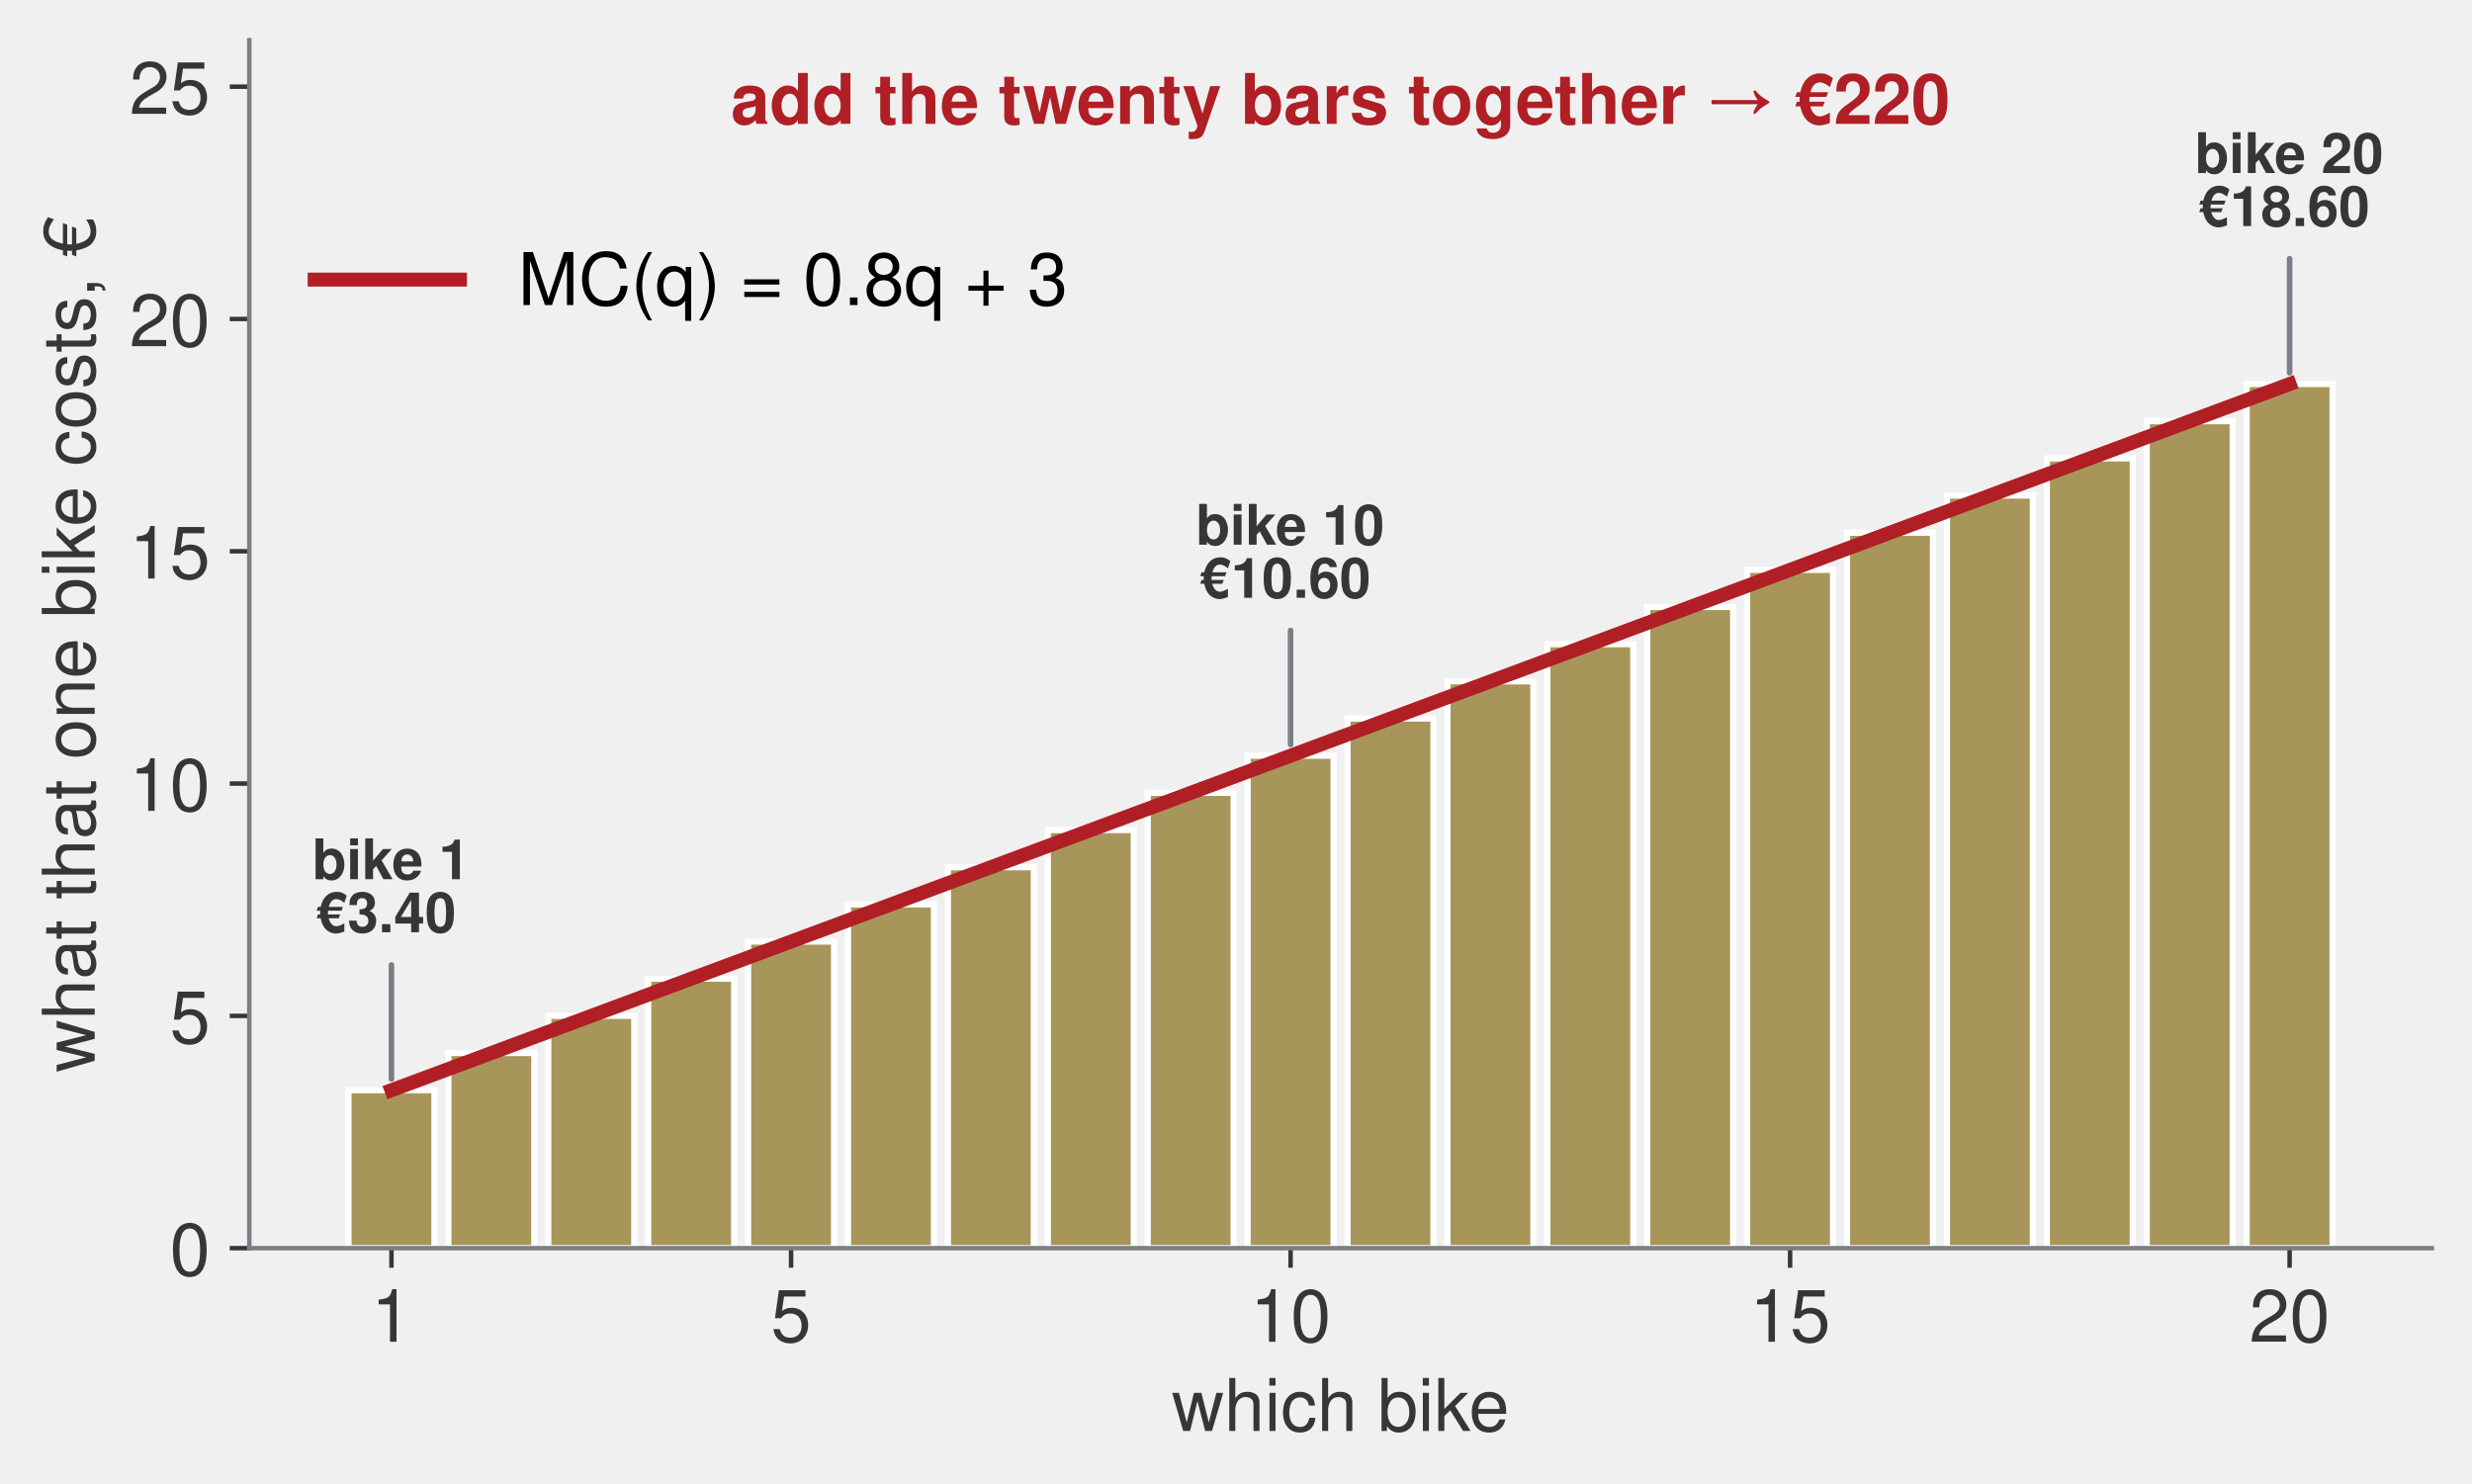
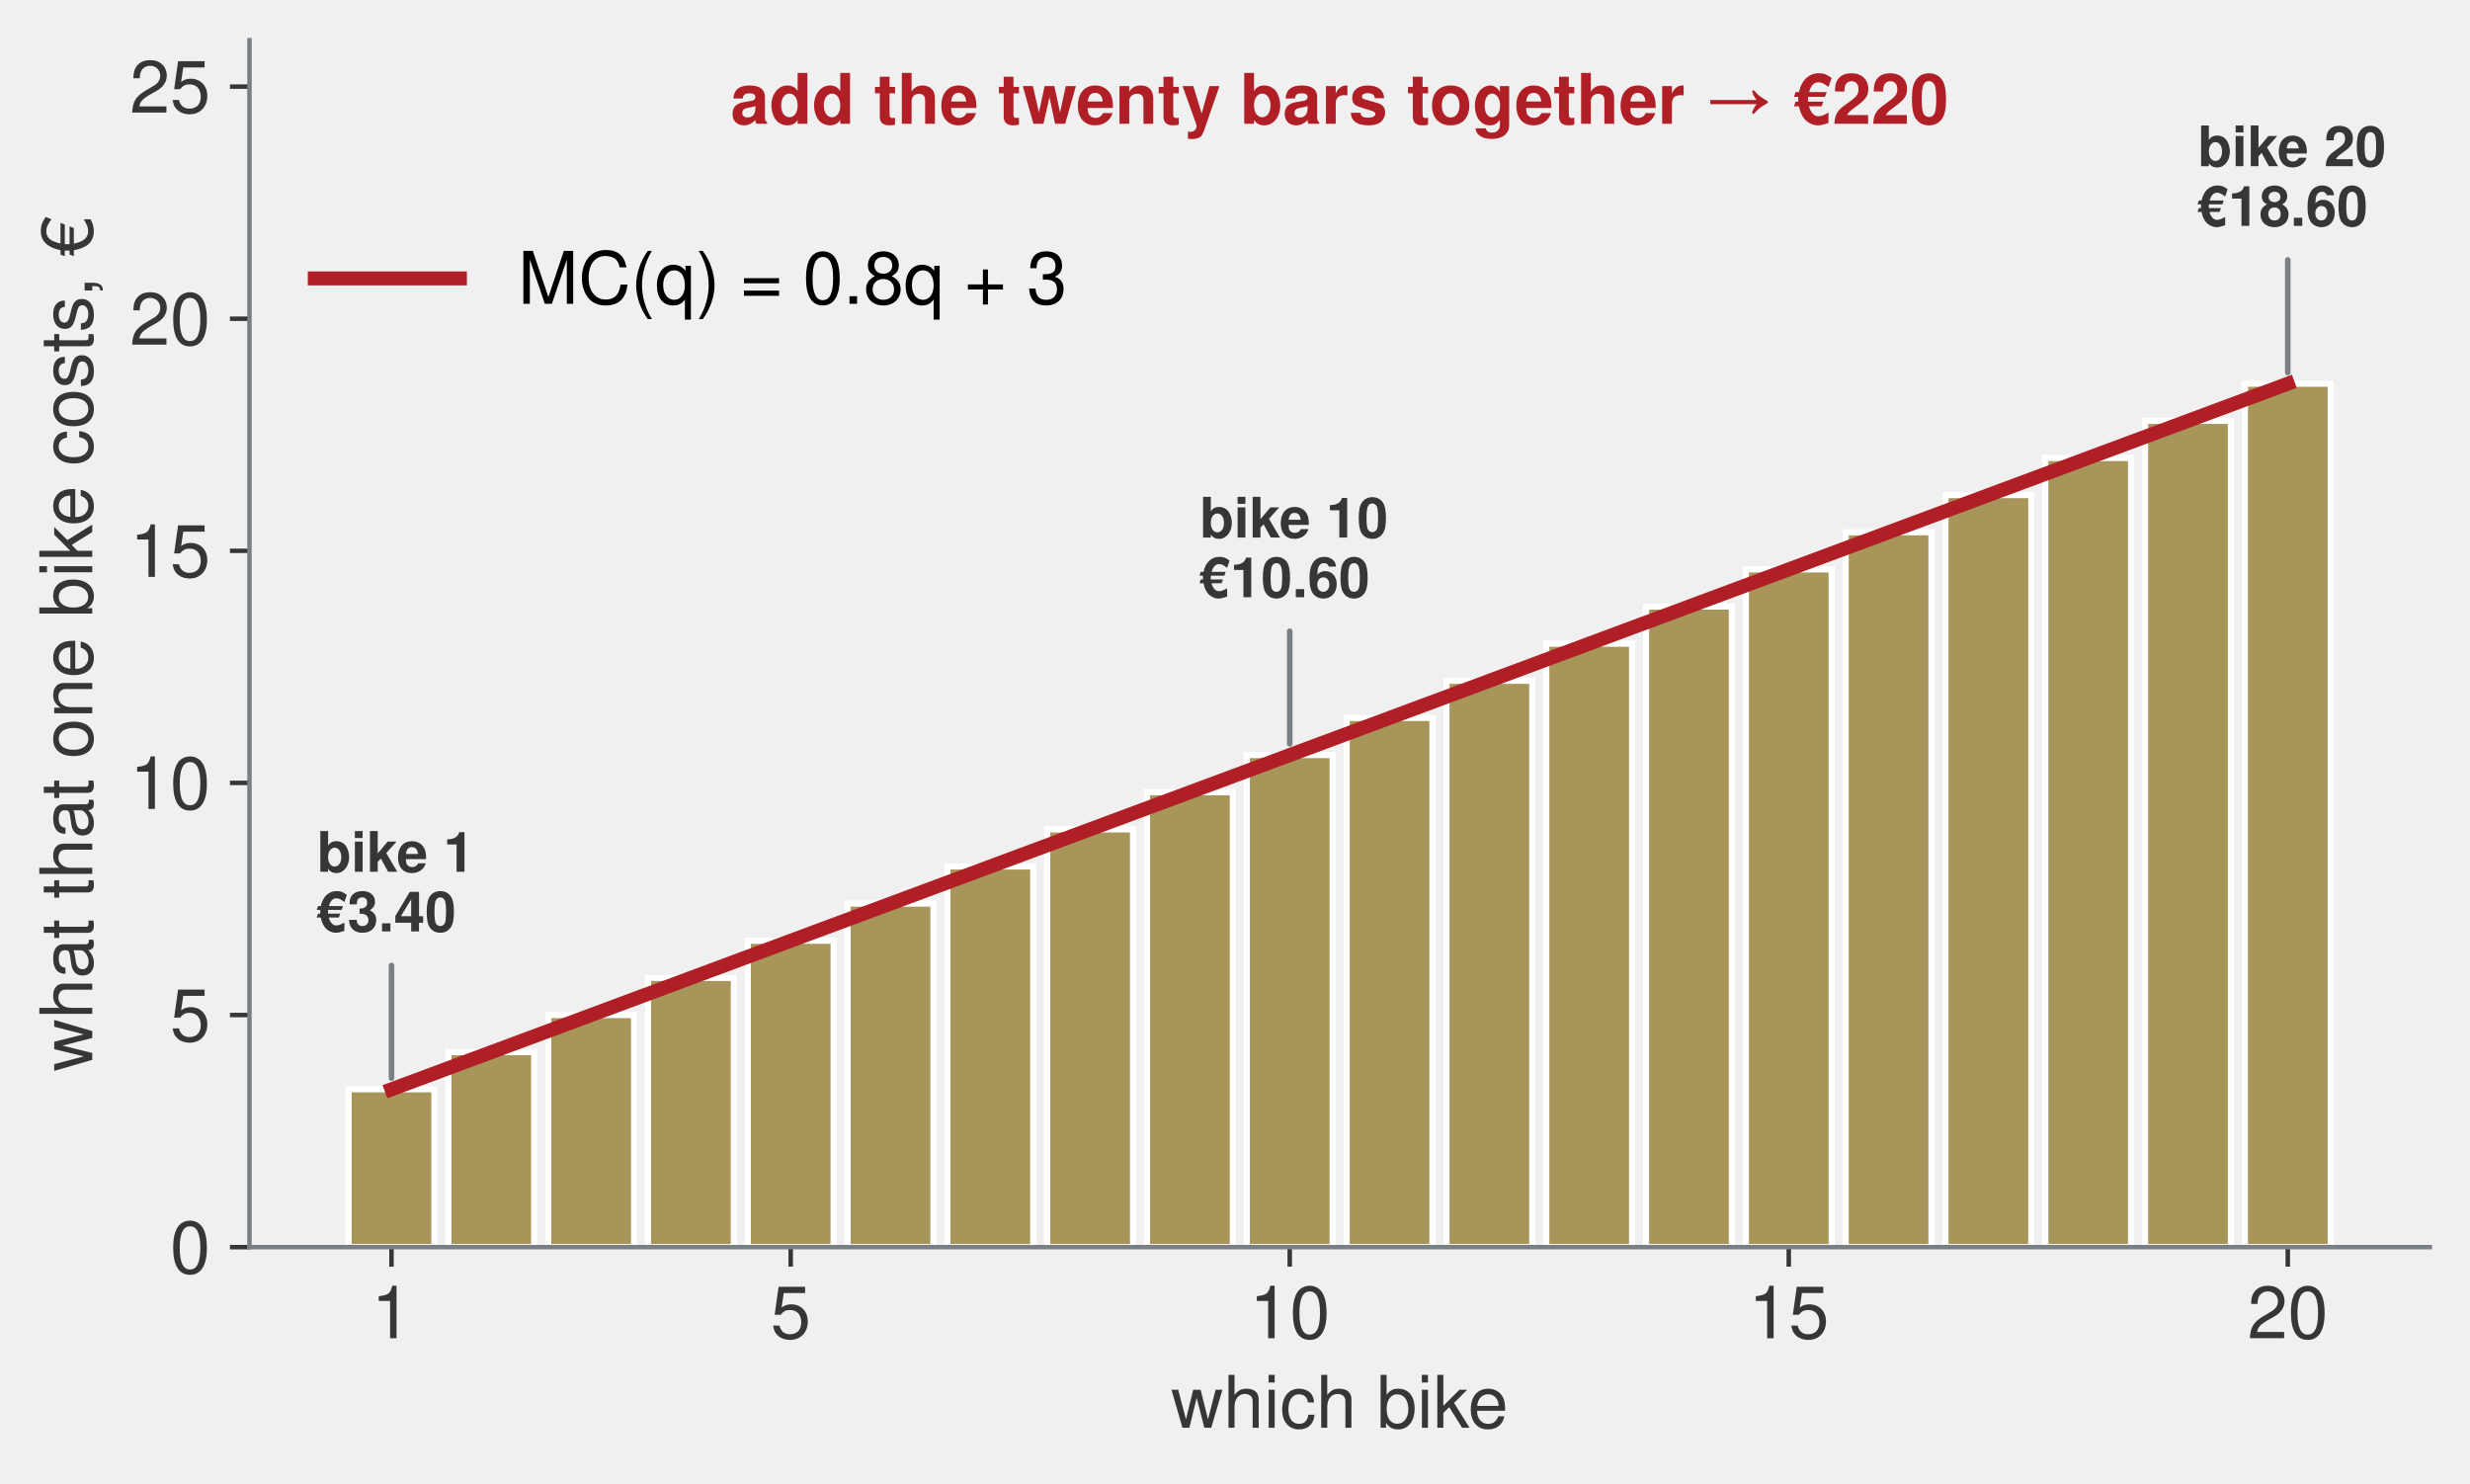
- <svg xmlns="http://www.w3.org/2000/svg" xmlns:xlink="http://www.w3.org/1999/xlink" width="442.417pt" height="265.534pt" viewBox="0 0 442.417 265.534" version="1.1">
+ <svg xmlns="http://www.w3.org/2000/svg" xmlns:xlink="http://www.w3.org/1999/xlink" width="442.494pt" height="265.686pt" viewBox="0 0 442.494 265.686" version="1.1">
  <defs>
    <style type="text/css">*{stroke-linejoin: round; stroke-linecap: butt}</style>
  </defs>
  <g id="figure_1">
    <g id="patch_1">
-       <path d="M 0 265.534  L 442.417 265.534  L 442.417 0  L 0 0  L 0 265.534  z " style="fill: none" />
+       <path d="M 0 265.686  L 442.494 265.686  L 442.494 0  L 0 0  L 0 265.686  z " style="fill: none" />
    </g>
    <g id="axes_1">
      <g id="patch_2">
-         <path d="M 44.617 223.416  L 435.217 223.416  L 435.217 7.2  L 44.617 7.2  L 44.617 223.416  z " style="fill: none" />
+         <path d="M 44.694 223.416  L 435.294 223.416  L 435.294 7.2  L 44.694 7.2  L 44.694 223.416  z " style="fill: none" />
      </g>
      <g id="patch_3">
-         <path d="M 62.372 223.416  L 77.749 223.416  L 77.749 195.142  L 62.372 195.142  z " clip-path="url(#p5fdc86979e)" style="fill: #a8955a; stroke: #ffffff; stroke-width: 1.1; stroke-linejoin: miter" />
+         <path d="M 62.448 223.416  L 77.825 223.416  L 77.825 195.142  L 62.448 195.142  z " clip-path="url(#p8c0fb47e76)" style="fill: #a8955a; stroke: #ffffff; stroke-width: 1.1; stroke-linejoin: miter" />
      </g>
      <g id="patch_4">
-         <path d="M 80.252 223.416  L 95.628 223.416  L 95.628 188.489  L 80.252 188.489  z " clip-path="url(#p5fdc86979e)" style="fill: #a8955a; stroke: #ffffff; stroke-width: 1.1; stroke-linejoin: miter" />
+         <path d="M 80.328 223.416  L 95.704 223.416  L 95.704 188.489  L 80.328 188.489  z " clip-path="url(#p8c0fb47e76)" style="fill: #a8955a; stroke: #ffffff; stroke-width: 1.1; stroke-linejoin: miter" />
      </g>
      <g id="patch_5">
-         <path d="M 98.131 223.416  L 113.508 223.416  L 113.508 181.836  L 98.131 181.836  z " clip-path="url(#p5fdc86979e)" style="fill: #a8955a; stroke: #ffffff; stroke-width: 1.1; stroke-linejoin: miter" />
+         <path d="M 98.208 223.416  L 113.584 223.416  L 113.584 181.836  L 98.208 181.836  z " clip-path="url(#p8c0fb47e76)" style="fill: #a8955a; stroke: #ffffff; stroke-width: 1.1; stroke-linejoin: miter" />
      </g>
      <g id="patch_6">
-         <path d="M 116.011 223.416  L 131.388 223.416  L 131.388 175.183  L 116.011 175.183  z " clip-path="url(#p5fdc86979e)" style="fill: #a8955a; stroke: #ffffff; stroke-width: 1.1; stroke-linejoin: miter" />
+         <path d="M 116.087 223.416  L 131.464 223.416  L 131.464 175.183  L 116.087 175.183  z " clip-path="url(#p8c0fb47e76)" style="fill: #a8955a; stroke: #ffffff; stroke-width: 1.1; stroke-linejoin: miter" />
      </g>
      <g id="patch_7">
-         <path d="M 133.891 223.416  L 149.267 223.416  L 149.267 168.53  L 133.891 168.53  z " clip-path="url(#p5fdc86979e)" style="fill: #a8955a; stroke: #ffffff; stroke-width: 1.1; stroke-linejoin: miter" />
+         <path d="M 133.967 223.416  L 149.343 223.416  L 149.343 168.53  L 133.967 168.53  z " clip-path="url(#p8c0fb47e76)" style="fill: #a8955a; stroke: #ffffff; stroke-width: 1.1; stroke-linejoin: miter" />
      </g>
      <g id="patch_8">
-         <path d="M 151.77 223.416  L 167.147 223.416  L 167.147 161.878  L 151.77 161.878  z " clip-path="url(#p5fdc86979e)" style="fill: #a8955a; stroke: #ffffff; stroke-width: 1.1; stroke-linejoin: miter" />
+         <path d="M 151.847 223.416  L 167.223 223.416  L 167.223 161.878  L 151.847 161.878  z " clip-path="url(#p8c0fb47e76)" style="fill: #a8955a; stroke: #ffffff; stroke-width: 1.1; stroke-linejoin: miter" />
      </g>
      <g id="patch_9">
-         <path d="M 169.65 223.416  L 185.027 223.416  L 185.027 155.225  L 169.65 155.225  z " clip-path="url(#p5fdc86979e)" style="fill: #a8955a; stroke: #ffffff; stroke-width: 1.1; stroke-linejoin: miter" />
+         <path d="M 169.726 223.416  L 185.103 223.416  L 185.103 155.225  L 169.726 155.225  z " clip-path="url(#p8c0fb47e76)" style="fill: #a8955a; stroke: #ffffff; stroke-width: 1.1; stroke-linejoin: miter" />
      </g>
      <g id="patch_10">
-         <path d="M 187.53 223.416  L 202.906 223.416  L 202.906 148.572  L 187.53 148.572  z " clip-path="url(#p5fdc86979e)" style="fill: #a8955a; stroke: #ffffff; stroke-width: 1.1; stroke-linejoin: miter" />
+         <path d="M 187.606 223.416  L 202.983 223.416  L 202.983 148.572  L 187.606 148.572  z " clip-path="url(#p8c0fb47e76)" style="fill: #a8955a; stroke: #ffffff; stroke-width: 1.1; stroke-linejoin: miter" />
      </g>
      <g id="patch_11">
-         <path d="M 205.41 223.416  L 220.786 223.416  L 220.786 141.919  L 205.41 141.919  z " clip-path="url(#p5fdc86979e)" style="fill: #a8955a; stroke: #ffffff; stroke-width: 1.1; stroke-linejoin: miter" />
+         <path d="M 205.486 223.416  L 220.862 223.416  L 220.862 141.919  L 205.486 141.919  z " clip-path="url(#p8c0fb47e76)" style="fill: #a8955a; stroke: #ffffff; stroke-width: 1.1; stroke-linejoin: miter" />
      </g>
      <g id="patch_12">
-         <path d="M 223.289 223.416  L 238.666 223.416  L 238.666 135.266  L 223.289 135.266  z " clip-path="url(#p5fdc86979e)" style="fill: #a8955a; stroke: #ffffff; stroke-width: 1.1; stroke-linejoin: miter" />
+         <path d="M 223.365 223.416  L 238.742 223.416  L 238.742 135.266  L 223.365 135.266  z " clip-path="url(#p8c0fb47e76)" style="fill: #a8955a; stroke: #ffffff; stroke-width: 1.1; stroke-linejoin: miter" />
      </g>
      <g id="patch_13">
-         <path d="M 241.169 223.416  L 256.546 223.416  L 256.546 128.614  L 241.169 128.614  z " clip-path="url(#p5fdc86979e)" style="fill: #a8955a; stroke: #ffffff; stroke-width: 1.1; stroke-linejoin: miter" />
+         <path d="M 241.245 223.416  L 256.622 223.416  L 256.622 128.614  L 241.245 128.614  z " clip-path="url(#p8c0fb47e76)" style="fill: #a8955a; stroke: #ffffff; stroke-width: 1.1; stroke-linejoin: miter" />
      </g>
      <g id="patch_14">
-         <path d="M 259.049 223.416  L 274.425 223.416  L 274.425 121.961  L 259.049 121.961  z " clip-path="url(#p5fdc86979e)" style="fill: #a8955a; stroke: #ffffff; stroke-width: 1.1; stroke-linejoin: miter" />
+         <path d="M 259.125 223.416  L 274.501 223.416  L 274.501 121.961  L 259.125 121.961  z " clip-path="url(#p8c0fb47e76)" style="fill: #a8955a; stroke: #ffffff; stroke-width: 1.1; stroke-linejoin: miter" />
      </g>
      <g id="patch_15">
-         <path d="M 276.928 223.416  L 292.305 223.416  L 292.305 115.308  L 276.928 115.308  z " clip-path="url(#p5fdc86979e)" style="fill: #a8955a; stroke: #ffffff; stroke-width: 1.1; stroke-linejoin: miter" />
+         <path d="M 277.005 223.416  L 292.381 223.416  L 292.381 115.308  L 277.005 115.308  z " clip-path="url(#p8c0fb47e76)" style="fill: #a8955a; stroke: #ffffff; stroke-width: 1.1; stroke-linejoin: miter" />
      </g>
      <g id="patch_16">
-         <path d="M 294.808 223.416  L 310.185 223.416  L 310.185 108.655  L 294.808 108.655  z " clip-path="url(#p5fdc86979e)" style="fill: #a8955a; stroke: #ffffff; stroke-width: 1.1; stroke-linejoin: miter" />
+         <path d="M 294.884 223.416  L 310.261 223.416  L 310.261 108.655  L 294.884 108.655  z " clip-path="url(#p8c0fb47e76)" style="fill: #a8955a; stroke: #ffffff; stroke-width: 1.1; stroke-linejoin: miter" />
      </g>
      <g id="patch_17">
-         <path d="M 312.688 223.416  L 328.064 223.416  L 328.064 102.002  L 312.688 102.002  z " clip-path="url(#p5fdc86979e)" style="fill: #a8955a; stroke: #ffffff; stroke-width: 1.1; stroke-linejoin: miter" />
+         <path d="M 312.764 223.416  L 328.141 223.416  L 328.141 102.002  L 312.764 102.002  z " clip-path="url(#p8c0fb47e76)" style="fill: #a8955a; stroke: #ffffff; stroke-width: 1.1; stroke-linejoin: miter" />
      </g>
      <g id="patch_18">
-         <path d="M 330.568 223.416  L 345.944 223.416  L 345.944 95.35  L 330.568 95.35  z " clip-path="url(#p5fdc86979e)" style="fill: #a8955a; stroke: #ffffff; stroke-width: 1.1; stroke-linejoin: miter" />
+         <path d="M 330.644 223.416  L 346.02 223.416  L 346.02 95.35  L 330.644 95.35  z " clip-path="url(#p8c0fb47e76)" style="fill: #a8955a; stroke: #ffffff; stroke-width: 1.1; stroke-linejoin: miter" />
      </g>
      <g id="patch_19">
-         <path d="M 348.447 223.416  L 363.824 223.416  L 363.824 88.697  L 348.447 88.697  z " clip-path="url(#p5fdc86979e)" style="fill: #a8955a; stroke: #ffffff; stroke-width: 1.1; stroke-linejoin: miter" />
+         <path d="M 348.523 223.416  L 363.9 223.416  L 363.9 88.697  L 348.523 88.697  z " clip-path="url(#p8c0fb47e76)" style="fill: #a8955a; stroke: #ffffff; stroke-width: 1.1; stroke-linejoin: miter" />
      </g>
      <g id="patch_20">
-         <path d="M 366.327 223.416  L 381.703 223.416  L 381.703 82.044  L 366.327 82.044  z " clip-path="url(#p5fdc86979e)" style="fill: #a8955a; stroke: #ffffff; stroke-width: 1.1; stroke-linejoin: miter" />
+         <path d="M 366.403 223.416  L 381.78 223.416  L 381.78 82.044  L 366.403 82.044  z " clip-path="url(#p8c0fb47e76)" style="fill: #a8955a; stroke: #ffffff; stroke-width: 1.1; stroke-linejoin: miter" />
      </g>
      <g id="patch_21">
-         <path d="M 384.207 223.416  L 399.583 223.416  L 399.583 75.391  L 384.207 75.391  z " clip-path="url(#p5fdc86979e)" style="fill: #a8955a; stroke: #ffffff; stroke-width: 1.1; stroke-linejoin: miter" />
+         <path d="M 384.283 223.416  L 399.659 223.416  L 399.659 75.391  L 384.283 75.391  z " clip-path="url(#p8c0fb47e76)" style="fill: #a8955a; stroke: #ffffff; stroke-width: 1.1; stroke-linejoin: miter" />
      </g>
      <g id="patch_22">
-         <path d="M 402.086 223.416  L 417.463 223.416  L 417.463 68.738  L 402.086 68.738  z " clip-path="url(#p5fdc86979e)" style="fill: #a8955a; stroke: #ffffff; stroke-width: 1.1; stroke-linejoin: miter" />
+         <path d="M 402.163 223.416  L 417.539 223.416  L 417.539 68.738  L 402.163 68.738  z " clip-path="url(#p8c0fb47e76)" style="fill: #a8955a; stroke: #ffffff; stroke-width: 1.1; stroke-linejoin: miter" />
      </g>
      <g id="matplotlib.axis_1">
        <g id="xtick_1">
          <g id="line2d_1">
            <defs>
-               <path id="maae8c62d72" d="M 0 0  L 0 3.5  " style="stroke: #363636; stroke-width: 0.8" />
+               <path id="md9e56208f1" d="M 0 0  L 0 3.5  " style="stroke: #363636; stroke-width: 0.8" />
            </defs>
            <g>
-               <use xlink:href="#maae8c62d72" x="70.06" y="223.416" style="fill: #363636; stroke: #363636; stroke-width: 0.8" />
+               <use xlink:href="#md9e56208f1" x="70.136" y="223.416" style="fill: #363636; stroke: #363636; stroke-width: 0.8" />
            </g>
          </g>
          <g id="text_1">
-             <text style="font-size: 13px; font-family: 'Source Sans 3', 'Source Sans Pro', 'Helvetica', 'Arial'; text-anchor: middle; fill: #363636" x="70.06" y="240.166" transform="rotate(-0 70.06024 240.166)">1</text>
+             <text style="font-size: 13px; font-family: 'Source Sans 3', 'Source Sans Pro', 'Helvetica', 'Arial'; text-anchor: middle; fill: #363636" x="70.136" y="239.741" transform="rotate(-0 70.13641 239.7415)">1</text>
          </g>
        </g>
        <g id="xtick_2">
          <g id="line2d_2">
            <g>
-               <use xlink:href="#maae8c62d72" x="141.579" y="223.416" style="fill: #363636; stroke: #363636; stroke-width: 0.8" />
+               <use xlink:href="#md9e56208f1" x="141.655" y="223.416" style="fill: #363636; stroke: #363636; stroke-width: 0.8" />
            </g>
          </g>
          <g id="text_2">
-             <text style="font-size: 13px; font-family: 'Source Sans 3', 'Source Sans Pro', 'Helvetica', 'Arial'; text-anchor: middle; fill: #363636" x="141.579" y="240.166" transform="rotate(-0 141.5791 240.166)">5</text>
+             <text style="font-size: 13px; font-family: 'Source Sans 3', 'Source Sans Pro', 'Helvetica', 'Arial'; text-anchor: middle; fill: #363636" x="141.655" y="239.741" transform="rotate(-0 141.6552 239.7415)">5</text>
          </g>
        </g>
        <g id="xtick_3">
          <g id="line2d_3">
            <g>
-               <use xlink:href="#maae8c62d72" x="230.978" y="223.416" style="fill: #363636; stroke: #363636; stroke-width: 0.8" />
+               <use xlink:href="#md9e56208f1" x="231.054" y="223.416" style="fill: #363636; stroke: #363636; stroke-width: 0.8" />
            </g>
          </g>
          <g id="text_3">
-             <text style="font-size: 13px; font-family: 'Source Sans 3', 'Source Sans Pro', 'Helvetica', 'Arial'; text-anchor: middle; fill: #363636" x="230.978" y="240.166" transform="rotate(-0 230.9776 240.166)">10</text>
+             <text style="font-size: 13px; font-family: 'Source Sans 3', 'Source Sans Pro', 'Helvetica', 'Arial'; text-anchor: middle; fill: #363636" x="231.054" y="239.741" transform="rotate(-0 231.0537 239.7415)">10</text>
          </g>
        </g>
        <g id="xtick_4">
          <g id="line2d_4">
            <g>
-               <use xlink:href="#maae8c62d72" x="320.376" y="223.416" style="fill: #363636; stroke: #363636; stroke-width: 0.8" />
+               <use xlink:href="#md9e56208f1" x="320.452" y="223.416" style="fill: #363636; stroke: #363636; stroke-width: 0.8" />
            </g>
          </g>
          <g id="text_4">
-             <text style="font-size: 13px; font-family: 'Source Sans 3', 'Source Sans Pro', 'Helvetica', 'Arial'; text-anchor: middle; fill: #363636" x="320.376" y="240.166" transform="rotate(-0 320.3761 240.166)">15</text>
+             <text style="font-size: 13px; font-family: 'Source Sans 3', 'Source Sans Pro', 'Helvetica', 'Arial'; text-anchor: middle; fill: #363636" x="320.452" y="239.741" transform="rotate(-0 320.4523 239.7415)">15</text>
          </g>
        </g>
        <g id="xtick_5">
          <g id="line2d_5">
            <g>
-               <use xlink:href="#maae8c62d72" x="409.775" y="223.416" style="fill: #363636; stroke: #363636; stroke-width: 0.8" />
+               <use xlink:href="#md9e56208f1" x="409.851" y="223.416" style="fill: #363636; stroke: #363636; stroke-width: 0.8" />
            </g>
          </g>
          <g id="text_5">
-             <text style="font-size: 13px; font-family: 'Source Sans 3', 'Source Sans Pro', 'Helvetica', 'Arial'; text-anchor: middle; fill: #363636" x="409.775" y="240.166" transform="rotate(-0 409.7746 240.166)">20</text>
+             <text style="font-size: 13px; font-family: 'Source Sans 3', 'Source Sans Pro', 'Helvetica', 'Arial'; text-anchor: middle; fill: #363636" x="409.851" y="239.741" transform="rotate(-0 409.8508 239.7415)">20</text>
          </g>
        </g>
        <g id="text_6">
-           <text style="font-size: 13px; font-family: 'Source Sans 3', 'Source Sans Pro', 'Helvetica', 'Arial'; text-anchor: middle; fill: #363636" x="239.917" y="256.125" transform="rotate(-0 239.9174 256.125)">which bike</text>
+           <text style="font-size: 13px; font-family: 'Source Sans 3', 'Source Sans Pro', 'Helvetica', 'Arial'; text-anchor: middle; fill: #363636" x="239.994" y="255.777" transform="rotate(-0 239.9936 255.7766)">which bike</text>
        </g>
      </g>
      <g id="matplotlib.axis_2">
        <g id="ytick_1">
          <g id="line2d_6">
            <defs>
-               <path id="m0d93ddbfc1" d="M 0 0  L -3.5 0  " style="stroke: #363636; stroke-width: 0.8" />
+               <path id="m1ab2820c04" d="M 0 0  L -3.5 0  " style="stroke: #363636; stroke-width: 0.8" />
            </defs>
            <g>
-               <use xlink:href="#m0d93ddbfc1" x="44.617" y="223.416" style="fill: #363636; stroke: #363636; stroke-width: 0.8" />
+               <use xlink:href="#m1ab2820c04" x="44.694" y="223.416" style="fill: #363636; stroke: #363636; stroke-width: 0.8" />
            </g>
          </g>
          <g id="text_7">
-             <text style="font-size: 13px; font-family: 'Source Sans 3', 'Source Sans Pro', 'Helvetica', 'Arial'; text-anchor: end; fill: #363636" x="37.617" y="228.291" transform="rotate(-0 37.61742 228.291)">0</text>
+             <text style="font-size: 13px; font-family: 'Source Sans 3', 'Source Sans Pro', 'Helvetica', 'Arial'; text-anchor: end; fill: #363636" x="37.694" y="228.079" transform="rotate(-0 37.69359 228.0787)">0</text>
          </g>
        </g>
        <g id="ytick_2">
          <g id="line2d_7">
            <g>
-               <use xlink:href="#m0d93ddbfc1" x="44.617" y="181.836" style="fill: #363636; stroke: #363636; stroke-width: 0.8" />
+               <use xlink:href="#m1ab2820c04" x="44.694" y="181.836" style="fill: #363636; stroke: #363636; stroke-width: 0.8" />
            </g>
          </g>
          <g id="text_8">
-             <text style="font-size: 13px; font-family: 'Source Sans 3', 'Source Sans Pro', 'Helvetica', 'Arial'; text-anchor: end; fill: #363636" x="37.617" y="186.711" transform="rotate(-0 37.61742 186.711)">5</text>
+             <text style="font-size: 13px; font-family: 'Source Sans 3', 'Source Sans Pro', 'Helvetica', 'Arial'; text-anchor: end; fill: #363636" x="37.694" y="186.499" transform="rotate(-0 37.69359 186.4987)">5</text>
          </g>
        </g>
        <g id="ytick_3">
          <g id="line2d_8">
            <g>
-               <use xlink:href="#m0d93ddbfc1" x="44.617" y="140.256" style="fill: #363636; stroke: #363636; stroke-width: 0.8" />
+               <use xlink:href="#m1ab2820c04" x="44.694" y="140.256" style="fill: #363636; stroke: #363636; stroke-width: 0.8" />
            </g>
          </g>
          <g id="text_9">
-             <text style="font-size: 13px; font-family: 'Source Sans 3', 'Source Sans Pro', 'Helvetica', 'Arial'; text-anchor: end; fill: #363636" x="37.617" y="145.131" transform="rotate(-0 37.61742 145.131)">10</text>
+             <text style="font-size: 13px; font-family: 'Source Sans 3', 'Source Sans Pro', 'Helvetica', 'Arial'; text-anchor: end; fill: #363636" x="37.694" y="144.919" transform="rotate(-0 37.69359 144.9187)">10</text>
          </g>
        </g>
        <g id="ytick_4">
          <g id="line2d_9">
            <g>
-               <use xlink:href="#m0d93ddbfc1" x="44.617" y="98.676" style="fill: #363636; stroke: #363636; stroke-width: 0.8" />
+               <use xlink:href="#m1ab2820c04" x="44.694" y="98.676" style="fill: #363636; stroke: #363636; stroke-width: 0.8" />
            </g>
          </g>
          <g id="text_10">
-             <text style="font-size: 13px; font-family: 'Source Sans 3', 'Source Sans Pro', 'Helvetica', 'Arial'; text-anchor: end; fill: #363636" x="37.617" y="103.551" transform="rotate(-0 37.61742 103.551)">15</text>
+             <text style="font-size: 13px; font-family: 'Source Sans 3', 'Source Sans Pro', 'Helvetica', 'Arial'; text-anchor: end; fill: #363636" x="37.694" y="103.339" transform="rotate(-0 37.69359 103.3387)">15</text>
          </g>
        </g>
        <g id="ytick_5">
          <g id="line2d_10">
            <g>
-               <use xlink:href="#m0d93ddbfc1" x="44.617" y="57.096" style="fill: #363636; stroke: #363636; stroke-width: 0.8" />
+               <use xlink:href="#m1ab2820c04" x="44.694" y="57.096" style="fill: #363636; stroke: #363636; stroke-width: 0.8" />
            </g>
          </g>
          <g id="text_11">
-             <text style="font-size: 13px; font-family: 'Source Sans 3', 'Source Sans Pro', 'Helvetica', 'Arial'; text-anchor: end; fill: #363636" x="37.617" y="61.971" transform="rotate(-0 37.61742 61.971)">20</text>
+             <text style="font-size: 13px; font-family: 'Source Sans 3', 'Source Sans Pro', 'Helvetica', 'Arial'; text-anchor: end; fill: #363636" x="37.694" y="61.759" transform="rotate(-0 37.69359 61.75873)">20</text>
          </g>
        </g>
        <g id="ytick_6">
          <g id="line2d_11">
            <g>
-               <use xlink:href="#m0d93ddbfc1" x="44.617" y="15.516" style="fill: #363636; stroke: #363636; stroke-width: 0.8" />
+               <use xlink:href="#m1ab2820c04" x="44.694" y="15.516" style="fill: #363636; stroke: #363636; stroke-width: 0.8" />
            </g>
          </g>
          <g id="text_12">
-             <text style="font-size: 13px; font-family: 'Source Sans 3', 'Source Sans Pro', 'Helvetica', 'Arial'; text-anchor: end; fill: #363636" x="37.617" y="20.391" transform="rotate(-0 37.61742 20.391)">25</text>
+             <text style="font-size: 13px; font-family: 'Source Sans 3', 'Source Sans Pro', 'Helvetica', 'Arial'; text-anchor: end; fill: #363636" x="37.694" y="20.179" transform="rotate(-0 37.69359 20.17873)">25</text>
          </g>
        </g>
        <g id="text_13">
-           <text style="font-size: 13px; font-family: 'Source Sans 3', 'Source Sans Pro', 'Helvetica', 'Arial'; text-anchor: middle; fill: #363636" x="16.95" y="115.308" transform="rotate(-90 16.95 115.308)">what that one bike costs, €</text>
+           <text style="font-size: 13px; font-family: 'Source Sans 3', 'Source Sans Pro', 'Helvetica', 'Arial'; text-anchor: middle; fill: #363636" x="16.525" y="115.308" transform="rotate(-90 16.52547 115.308)">what that one bike costs, €</text>
        </g>
      </g>
      <g id="line2d_12">
-         <path d="M 70.06 195.142  L 87.94 188.489  L 105.82 181.836  L 123.699 175.183  L 141.579 168.53  L 159.459 161.878  L 177.338 155.225  L 195.218 148.572  L 213.098 141.919  L 230.978 135.266  L 248.857 128.614  L 266.737 121.961  L 284.617 115.308  L 302.496 108.655  L 320.376 102.002  L 338.256 95.35  L 356.135 88.697  L 374.015 82.044  L 391.895 75.391  L 409.775 68.738  " clip-path="url(#p5fdc86979e)" style="fill: none; stroke: #af1f25; stroke-width: 2.5; stroke-linecap: square" />
+         <path d="M 70.136 195.142  L 88.016 188.489  L 105.896 181.836  L 123.776 175.183  L 141.655 168.53  L 159.535 161.878  L 177.415 155.225  L 195.294 148.572  L 213.174 141.919  L 231.054 135.266  L 248.933 128.614  L 266.813 121.961  L 284.693 115.308  L 302.573 108.655  L 320.452 102.002  L 338.332 95.35  L 356.212 88.697  L 374.091 82.044  L 391.971 75.391  L 409.851 68.738  " clip-path="url(#p8c0fb47e76)" style="fill: none; stroke: #af1f25; stroke-width: 2.5; stroke-linecap: square" />
      </g>
      <g id="patch_23">
-         <path d="M 44.617 223.416  L 44.617 7.2  " style="fill: none; stroke: #7a7f85; stroke-width: 0.8; stroke-linejoin: miter; stroke-linecap: square" />
+         <path d="M 44.694 223.416  L 44.694 7.2  " style="fill: none; stroke: #7a7f85; stroke-width: 0.8; stroke-linejoin: miter; stroke-linecap: square" />
      </g>
      <g id="patch_24">
-         <path d="M 44.617 223.416  L 435.217 223.416  " style="fill: none; stroke: #7a7f85; stroke-width: 0.8; stroke-linejoin: miter; stroke-linecap: square" />
+         <path d="M 44.694 223.416  L 435.294 223.416  " style="fill: none; stroke: #7a7f85; stroke-width: 0.8; stroke-linejoin: miter; stroke-linecap: square" />
      </g>
      <g id="patch_25">
-         <path d="M 70.06 172.713  Q 70.06 182.927 70.06 193.14  " style="fill: none; stroke: #7a7f85; stroke-linecap: round" />
+         <path d="M 70.136 172.952  Q 70.136 183.046 70.136 193.14  " style="fill: none; stroke: #7a7f85; stroke-linecap: round" />
      </g>
      <g id="text_14">
-         <text style="font-weight: 700; font-size: 10px; font-family: 'Source Sans 3', 'Source Sans Pro', 'Helvetica', 'Arial'; fill: #363636" transform="translate(55.8868 157.3701)">bike 1</text>
-         <text style="font-weight: 700; font-size: 10px; font-family: 'Source Sans 3', 'Source Sans Pro', 'Helvetica', 'Arial'; fill: #363636" transform="translate(56.60868 166.8672)">€3.40</text>
+         <text style="font-weight: 700; font-size: 10px; font-family: 'Source Sans 3', 'Source Sans Pro', 'Helvetica', 'Arial'; fill: #363636" transform="translate(56.79501 156.1747)">bike 1</text>
+         <text style="font-weight: 700; font-size: 10px; font-family: 'Source Sans 3', 'Source Sans Pro', 'Helvetica', 'Arial'; fill: #363636" transform="translate(56.68485 166.8672)">€3.40</text>
      </g>
      <g id="patch_26">
-         <path d="M 230.978 112.838  Q 230.978 123.051 230.978 133.265  " style="fill: none; stroke: #7a7f85; stroke-linecap: round" />
+         <path d="M 231.054 113.077  Q 231.054 123.171 231.054 133.265  " style="fill: none; stroke: #7a7f85; stroke-linecap: round" />
      </g>
      <g id="text_15">
-         <text style="font-weight: 700; font-size: 10px; font-family: 'Source Sans 3', 'Source Sans Pro', 'Helvetica', 'Arial'; fill: #363636" transform="translate(214.0237 97.49493)">bike 10</text>
-         <text style="font-weight: 700; font-size: 10px; font-family: 'Source Sans 3', 'Source Sans Pro', 'Helvetica', 'Arial'; fill: #363636" transform="translate(214.7455 106.992)">€10.60</text>
+         <text style="font-weight: 700; font-size: 10px; font-family: 'Source Sans 3', 'Source Sans Pro', 'Helvetica', 'Arial'; fill: #363636" transform="translate(214.9319 96.2995)">bike 10</text>
+         <text style="font-weight: 700; font-size: 10px; font-family: 'Source Sans 3', 'Source Sans Pro', 'Helvetica', 'Arial'; fill: #363636" transform="translate(214.8217 106.992)">€10.60</text>
      </g>
      <g id="patch_27">
-         <path d="M 409.775 46.31  Q 409.775 56.523 409.775 66.737  " style="fill: none; stroke: #7a7f85; stroke-linecap: round" />
+         <path d="M 409.851 46.549  Q 409.851 56.643 409.851 66.737  " style="fill: none; stroke: #7a7f85; stroke-linecap: round" />
      </g>
      <g id="text_16">
-         <text style="font-weight: 700; font-size: 10px; font-family: 'Source Sans 3', 'Source Sans Pro', 'Helvetica', 'Arial'; fill: #363636" transform="translate(392.8207 30.96693)">bike 20</text>
-         <text style="font-weight: 700; font-size: 10px; font-family: 'Source Sans 3', 'Source Sans Pro', 'Helvetica', 'Arial'; fill: #363636" transform="translate(393.5426 40.464)">€18.60</text>
+         <text style="font-weight: 700; font-size: 10px; font-family: 'Source Sans 3', 'Source Sans Pro', 'Helvetica', 'Arial'; fill: #363636" transform="translate(393.7289 29.7715)">bike 20</text>
+         <text style="font-weight: 700; font-size: 10px; font-family: 'Source Sans 3', 'Source Sans Pro', 'Helvetica', 'Arial'; fill: #363636" transform="translate(393.6187 40.464)">€18.60</text>
      </g>
      <g id="text_17">
-         <text style="font-weight: 700; font-size: 12.5px; font-family: 'Source Sans 3', 'Source Sans Pro', 'Helvetica', 'Arial'; text-anchor: middle; fill: #af1f25" x="239.917" y="22.169" transform="rotate(-0 239.9174 22.1688)">add the twenty bars together  →  €220</text>
+         <text style="font-weight: 700; font-size: 12.5px; font-family: 'Source Sans 3', 'Source Sans Pro', 'Helvetica', 'Arial'; text-anchor: middle; fill: #af1f25" x="239.994" y="22.169" transform="rotate(-0 239.9936 22.1688)">add the twenty bars together  →  €220</text>
      </g>
      <g id="legend_1">
        <g id="line2d_13">
-           <path d="M 56.317 50.046  L 69.317 50.046  L 82.317 50.046  " style="fill: none; stroke: #af1f25; stroke-width: 2.5; stroke-linecap: square" />
+           <path d="M 56.394 49.875  L 69.394 49.875  L 82.394 49.875  " style="fill: none; stroke: #af1f25; stroke-width: 2.5; stroke-linecap: square" />
        </g>
        <g id="text_18">
-           <text style="font-size: 13px; font-family: 'Source Sans 3', 'Source Sans Pro', 'Helvetica', 'Arial'; text-anchor: start" x="92.717" y="54.596" transform="rotate(-0 92.71742 54.59592)">MC(q) = 0.8q + 3</text>
+           <text style="font-size: 13px; font-family: 'Source Sans 3', 'Source Sans Pro', 'Helvetica', 'Arial'; text-anchor: start" x="92.794" y="54.425" transform="rotate(-0 92.79359 54.42529)">MC(q) = 0.8q + 3</text>
        </g>
      </g>
    </g>
  </g>
  <defs>
-     <clipPath id="p5fdc86979e">
-       <rect x="44.617" y="7.2" width="390.6" height="216.216" />
+     <clipPath id="p8c0fb47e76">
+       <rect x="44.694" y="7.2" width="390.6" height="216.216" />
    </clipPath>
  </defs>
</svg>
